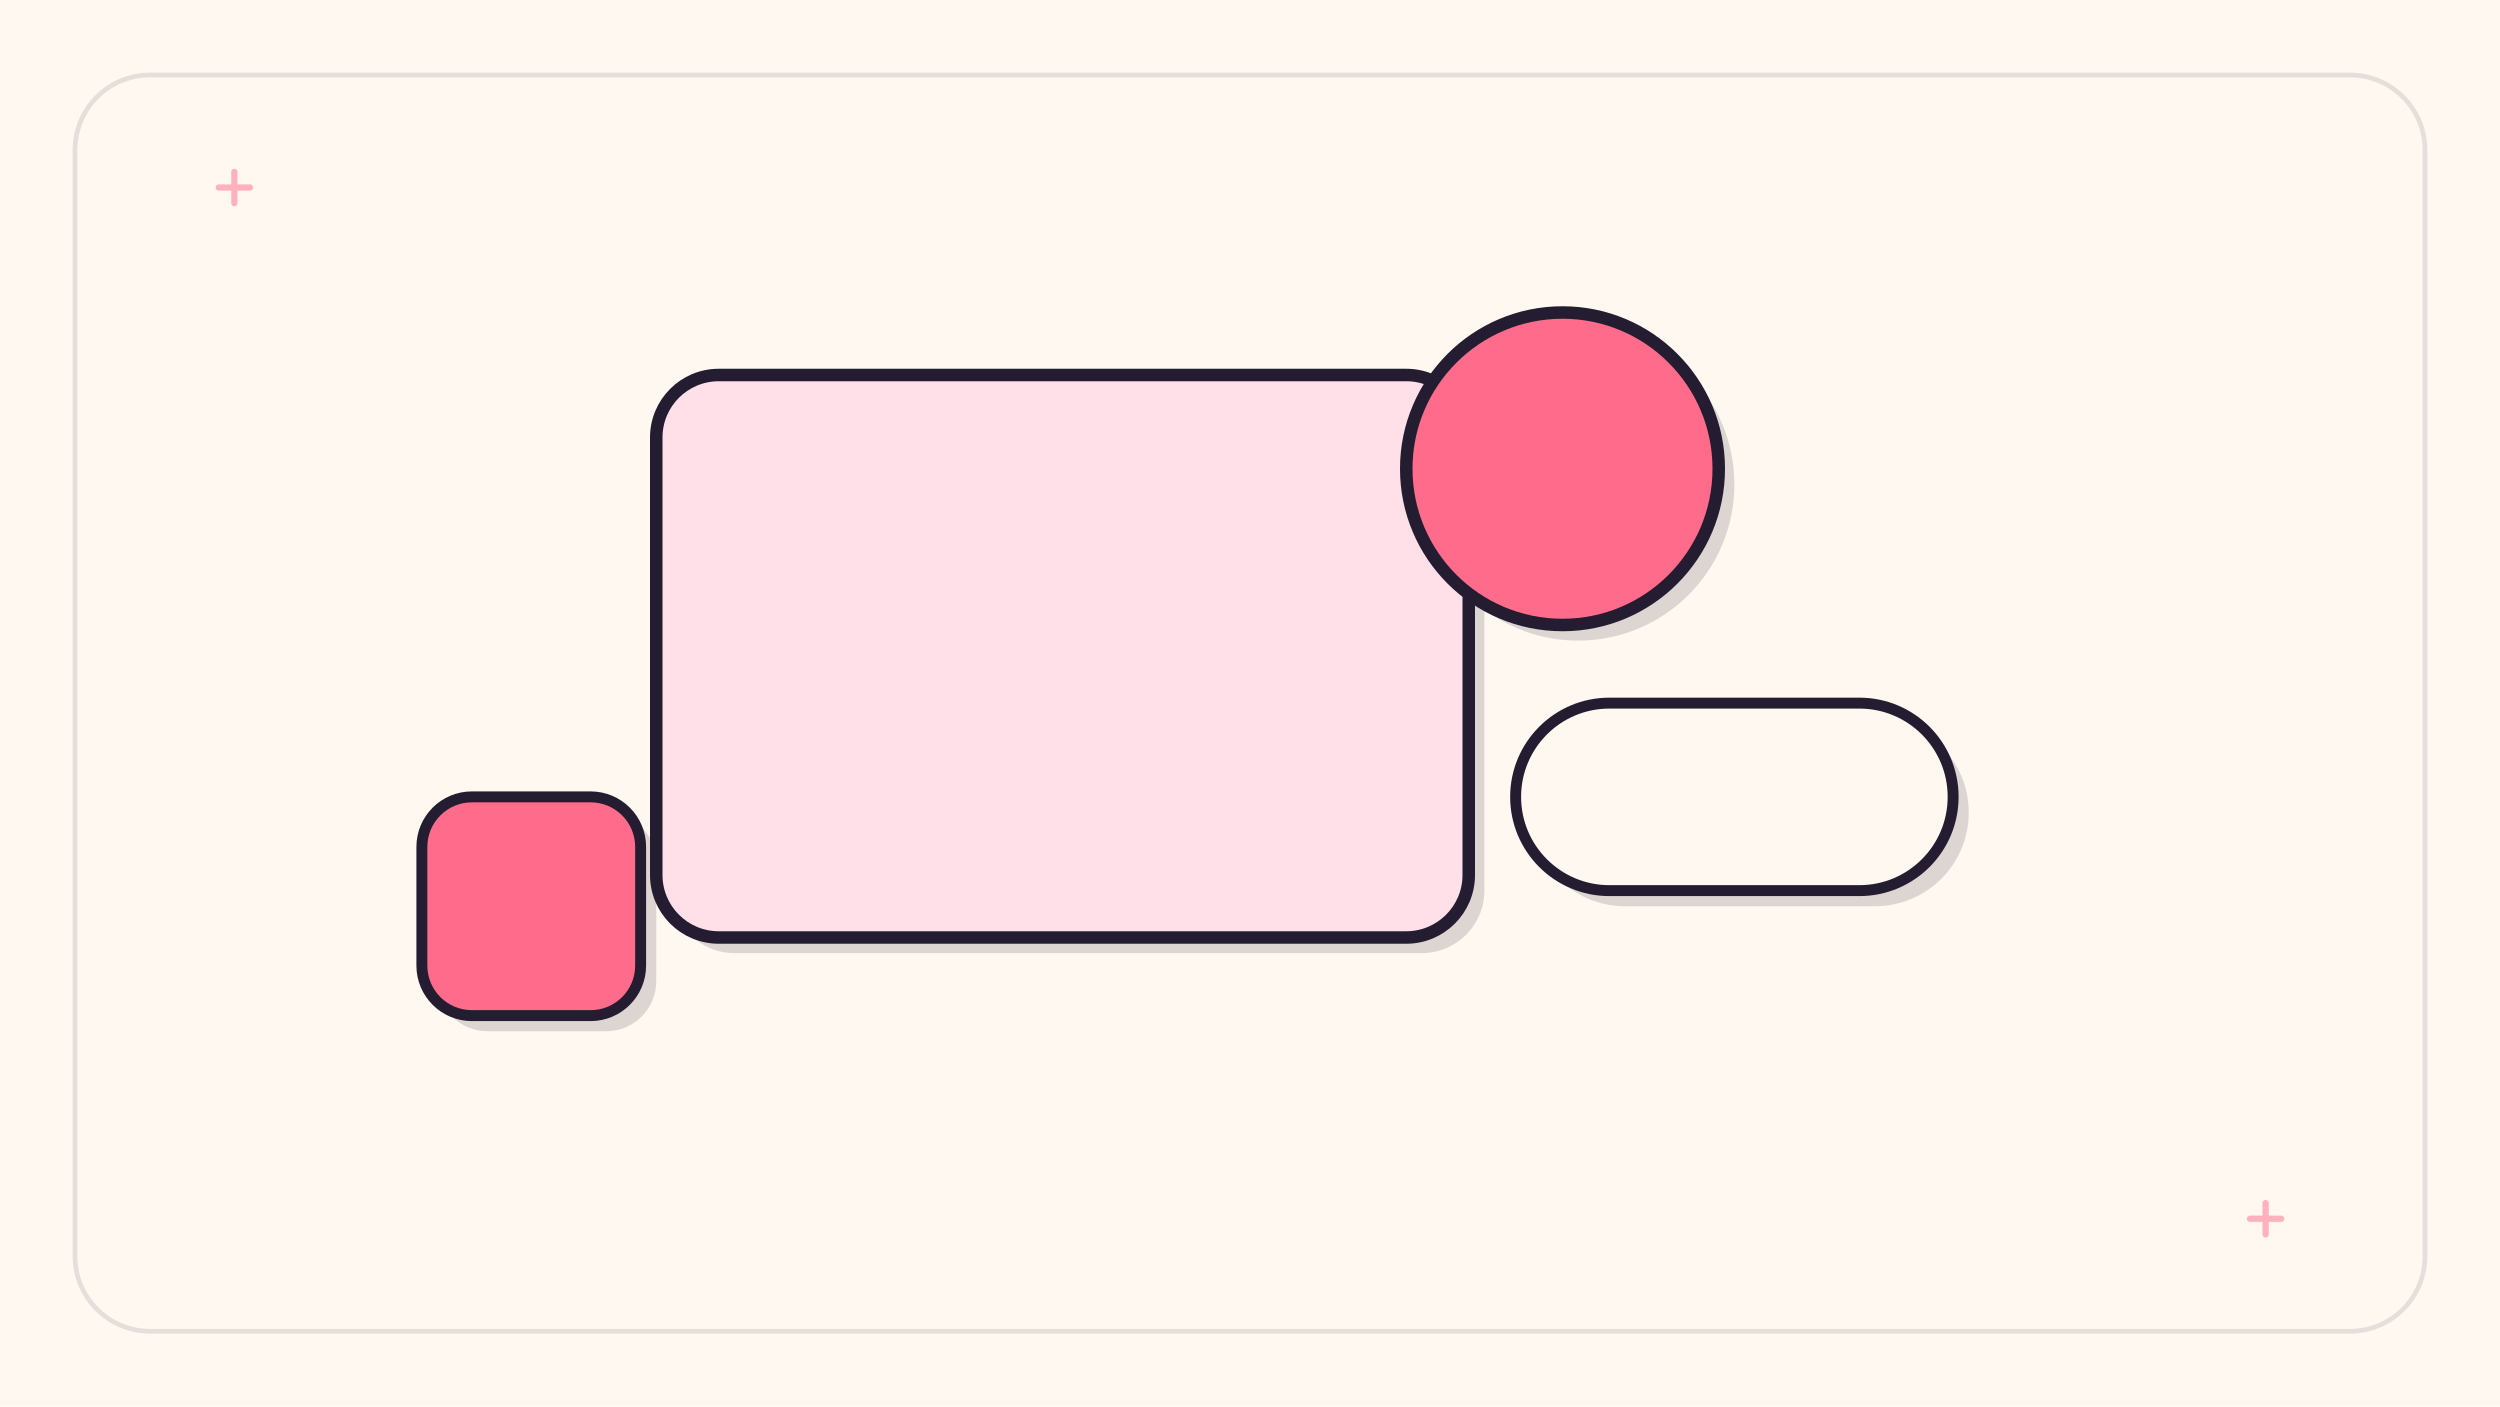
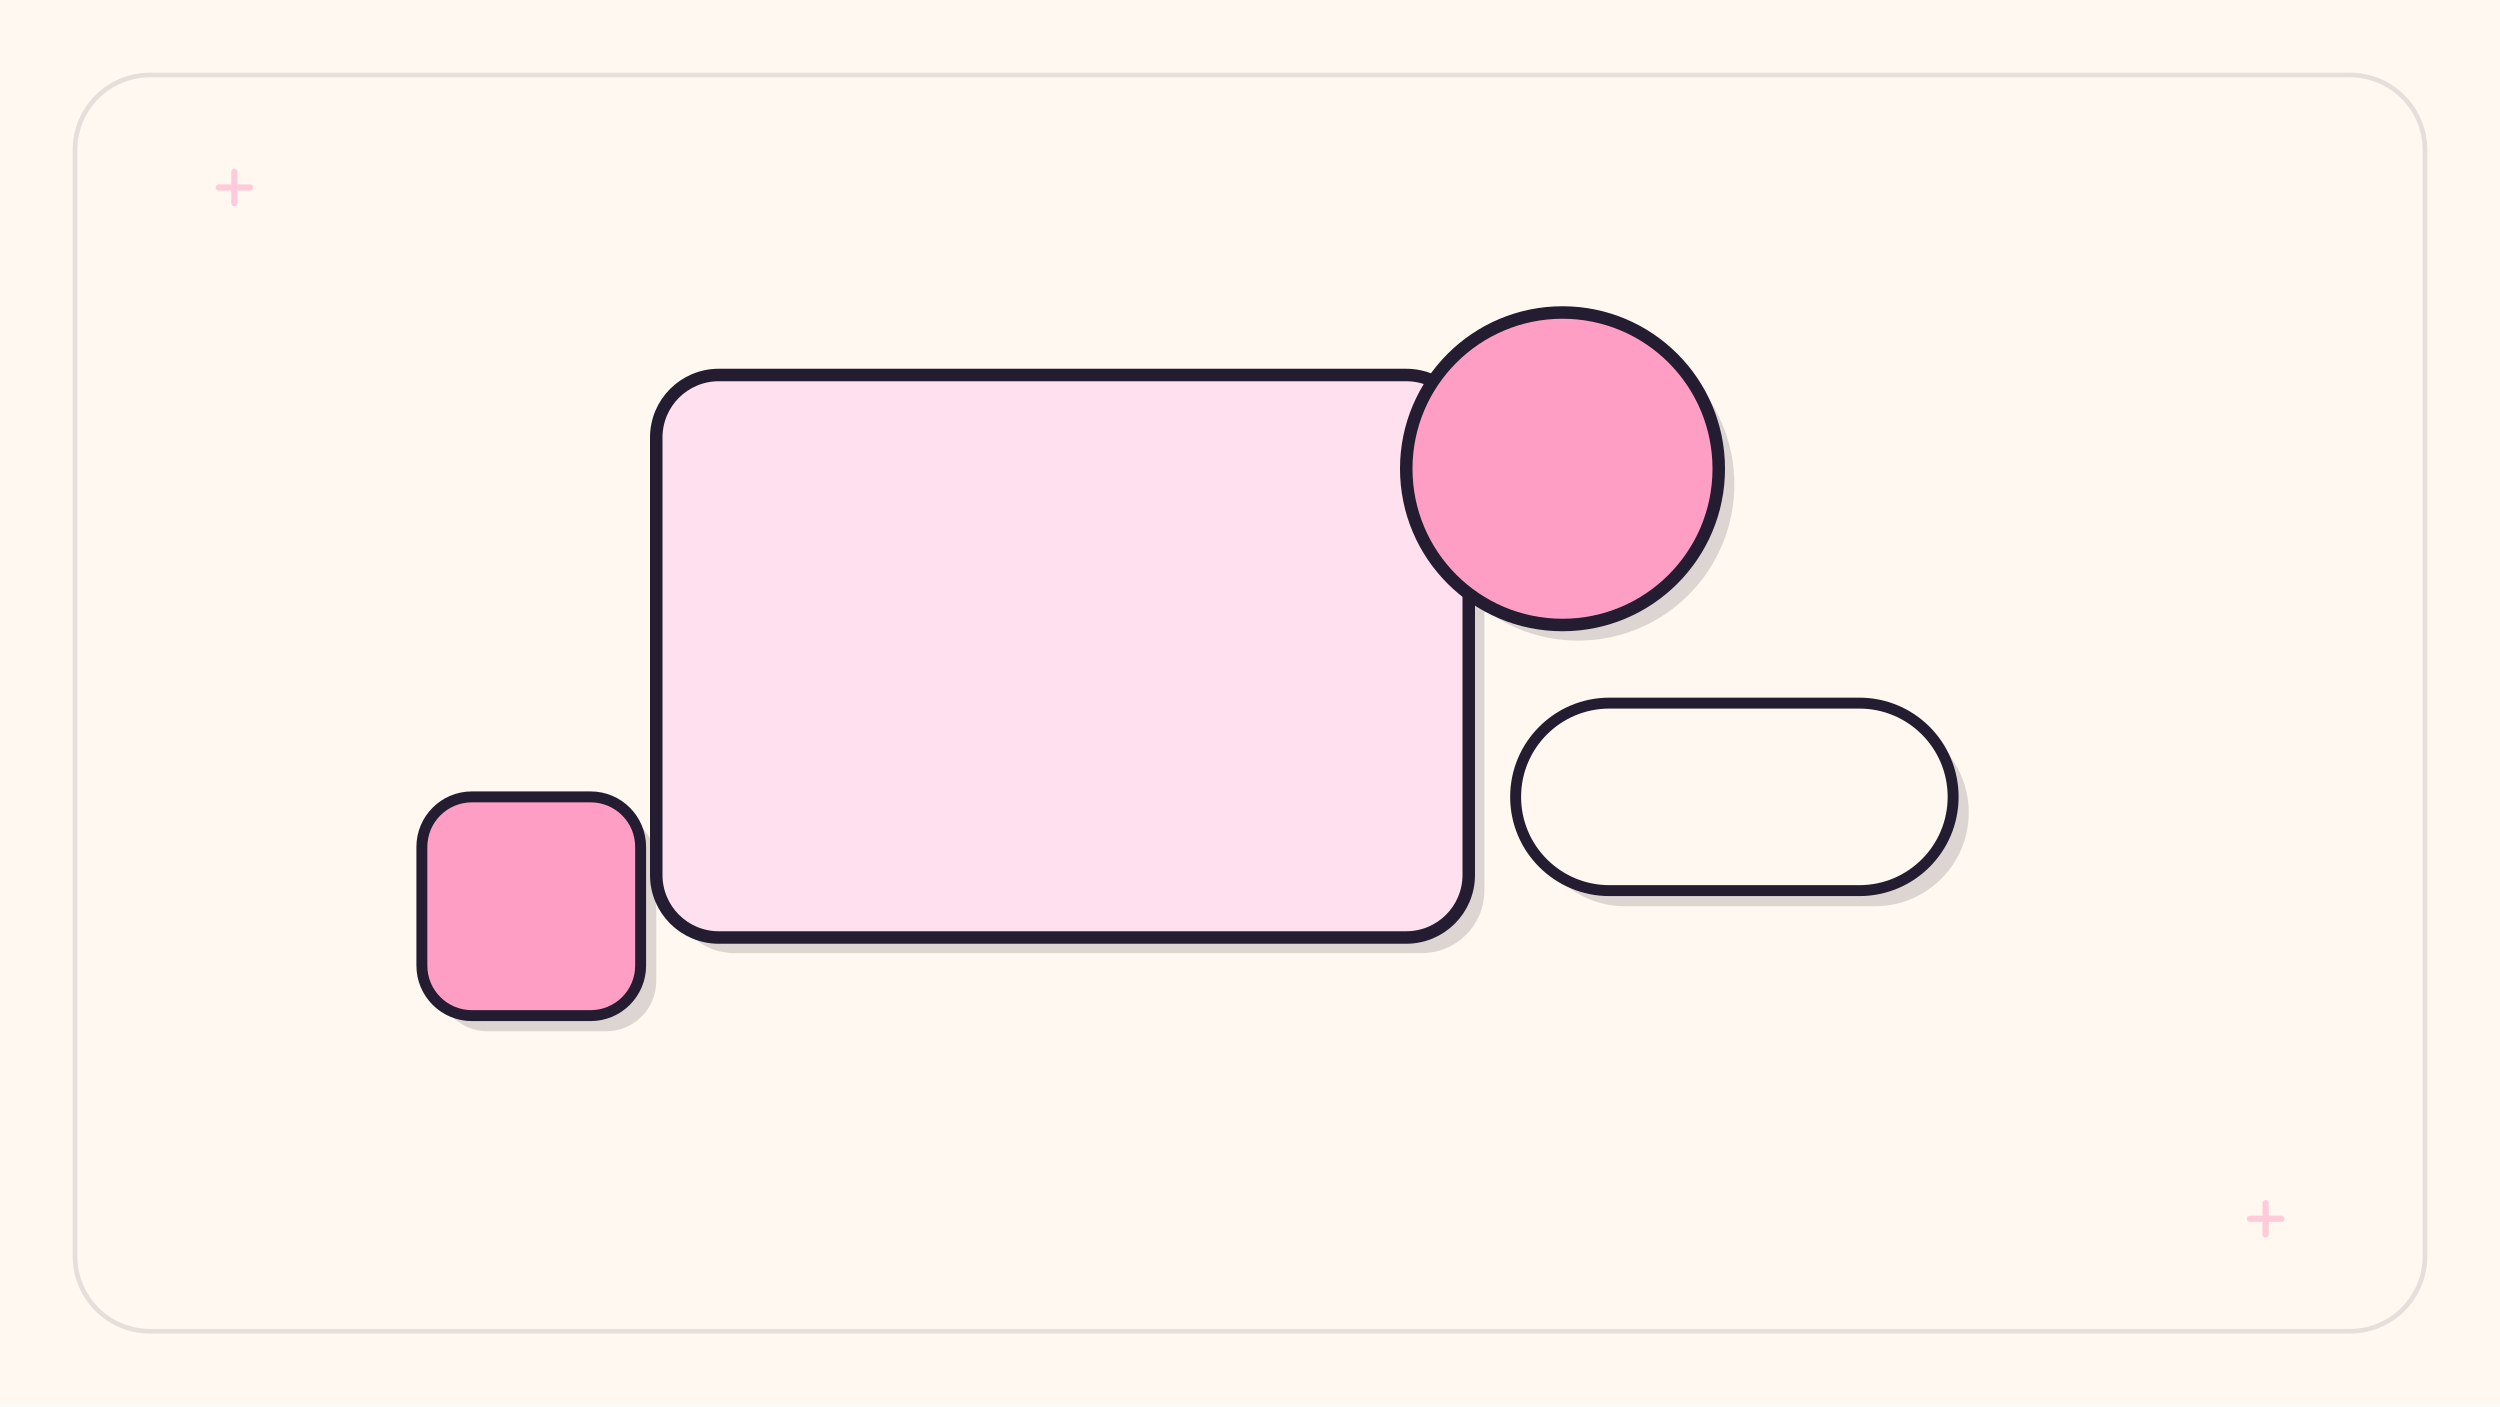
- <svg xmlns="http://www.w3.org/2000/svg" viewBox="0 0 1600 900" width="1600" height="900" role="img" aria-label="Generated cover art (top motif). Not a photo.">
+ <svg xmlns="http://www.w3.org/2000/svg" viewBox="0 0 1600 900" width="1600" height="900" role="img" aria-label="Generated cover art (image motif). Not a photo.">
  <rect width="1600" height="900" fill="#fff8f0" />
  <rect x="48" y="48" width="1504" height="804" rx="48" fill="none" stroke="#241c30" stroke-width="3" opacity=".12" />
  <rect x="430" y="250" width="520" height="360" rx="40" fill="#241c30" opacity=".16" />
-   <rect x="420" y="240" width="520" height="360" rx="40" fill="#ffe0e8" stroke="#241c30" stroke-width="8" />
+   <rect x="420" y="240" width="520" height="360" rx="40" fill="#ffe0ee" stroke="#241c30" stroke-width="8" />
  <circle cx="1010" cy="310" r="100" fill="#241c30" opacity=".16" />
-   <circle cx="1000" cy="300" r="100" fill="#ff6b8a" stroke="#241c30" stroke-width="8" />
+   <circle cx="1000" cy="300" r="100" fill="#ff9ec4" stroke="#241c30" stroke-width="8" />
  <rect x="980" y="460" width="280" height="120" rx="60" fill="#241c30" opacity=".16" />
  <rect x="970" y="450" width="280" height="120" rx="60" fill="#fff8f0" stroke="#241c30" stroke-width="7" />
  <rect x="280" y="520" width="140" height="140" rx="32" fill="#241c30" opacity=".16" />
-   <rect x="270" y="510" width="140" height="140" rx="32" fill="#ff6b8a" stroke="#241c30" stroke-width="7" />
-   <g stroke="#ff6b8a" stroke-width="4" stroke-linecap="round" opacity=".5">
+   <rect x="270" y="510" width="140" height="140" rx="32" fill="#ff9ec4" stroke="#241c30" stroke-width="7" />
+   <g stroke="#ff9ec4" stroke-width="4" stroke-linecap="round" opacity=".5">
    <line x1="140" y1="120" x2="160" y2="120" />
    <line x1="150" y1="110" x2="150" y2="130" />
    <line x1="1440" y1="780" x2="1460" y2="780" />
    <line x1="1450" y1="770" x2="1450" y2="790" />
  </g>
</svg>
